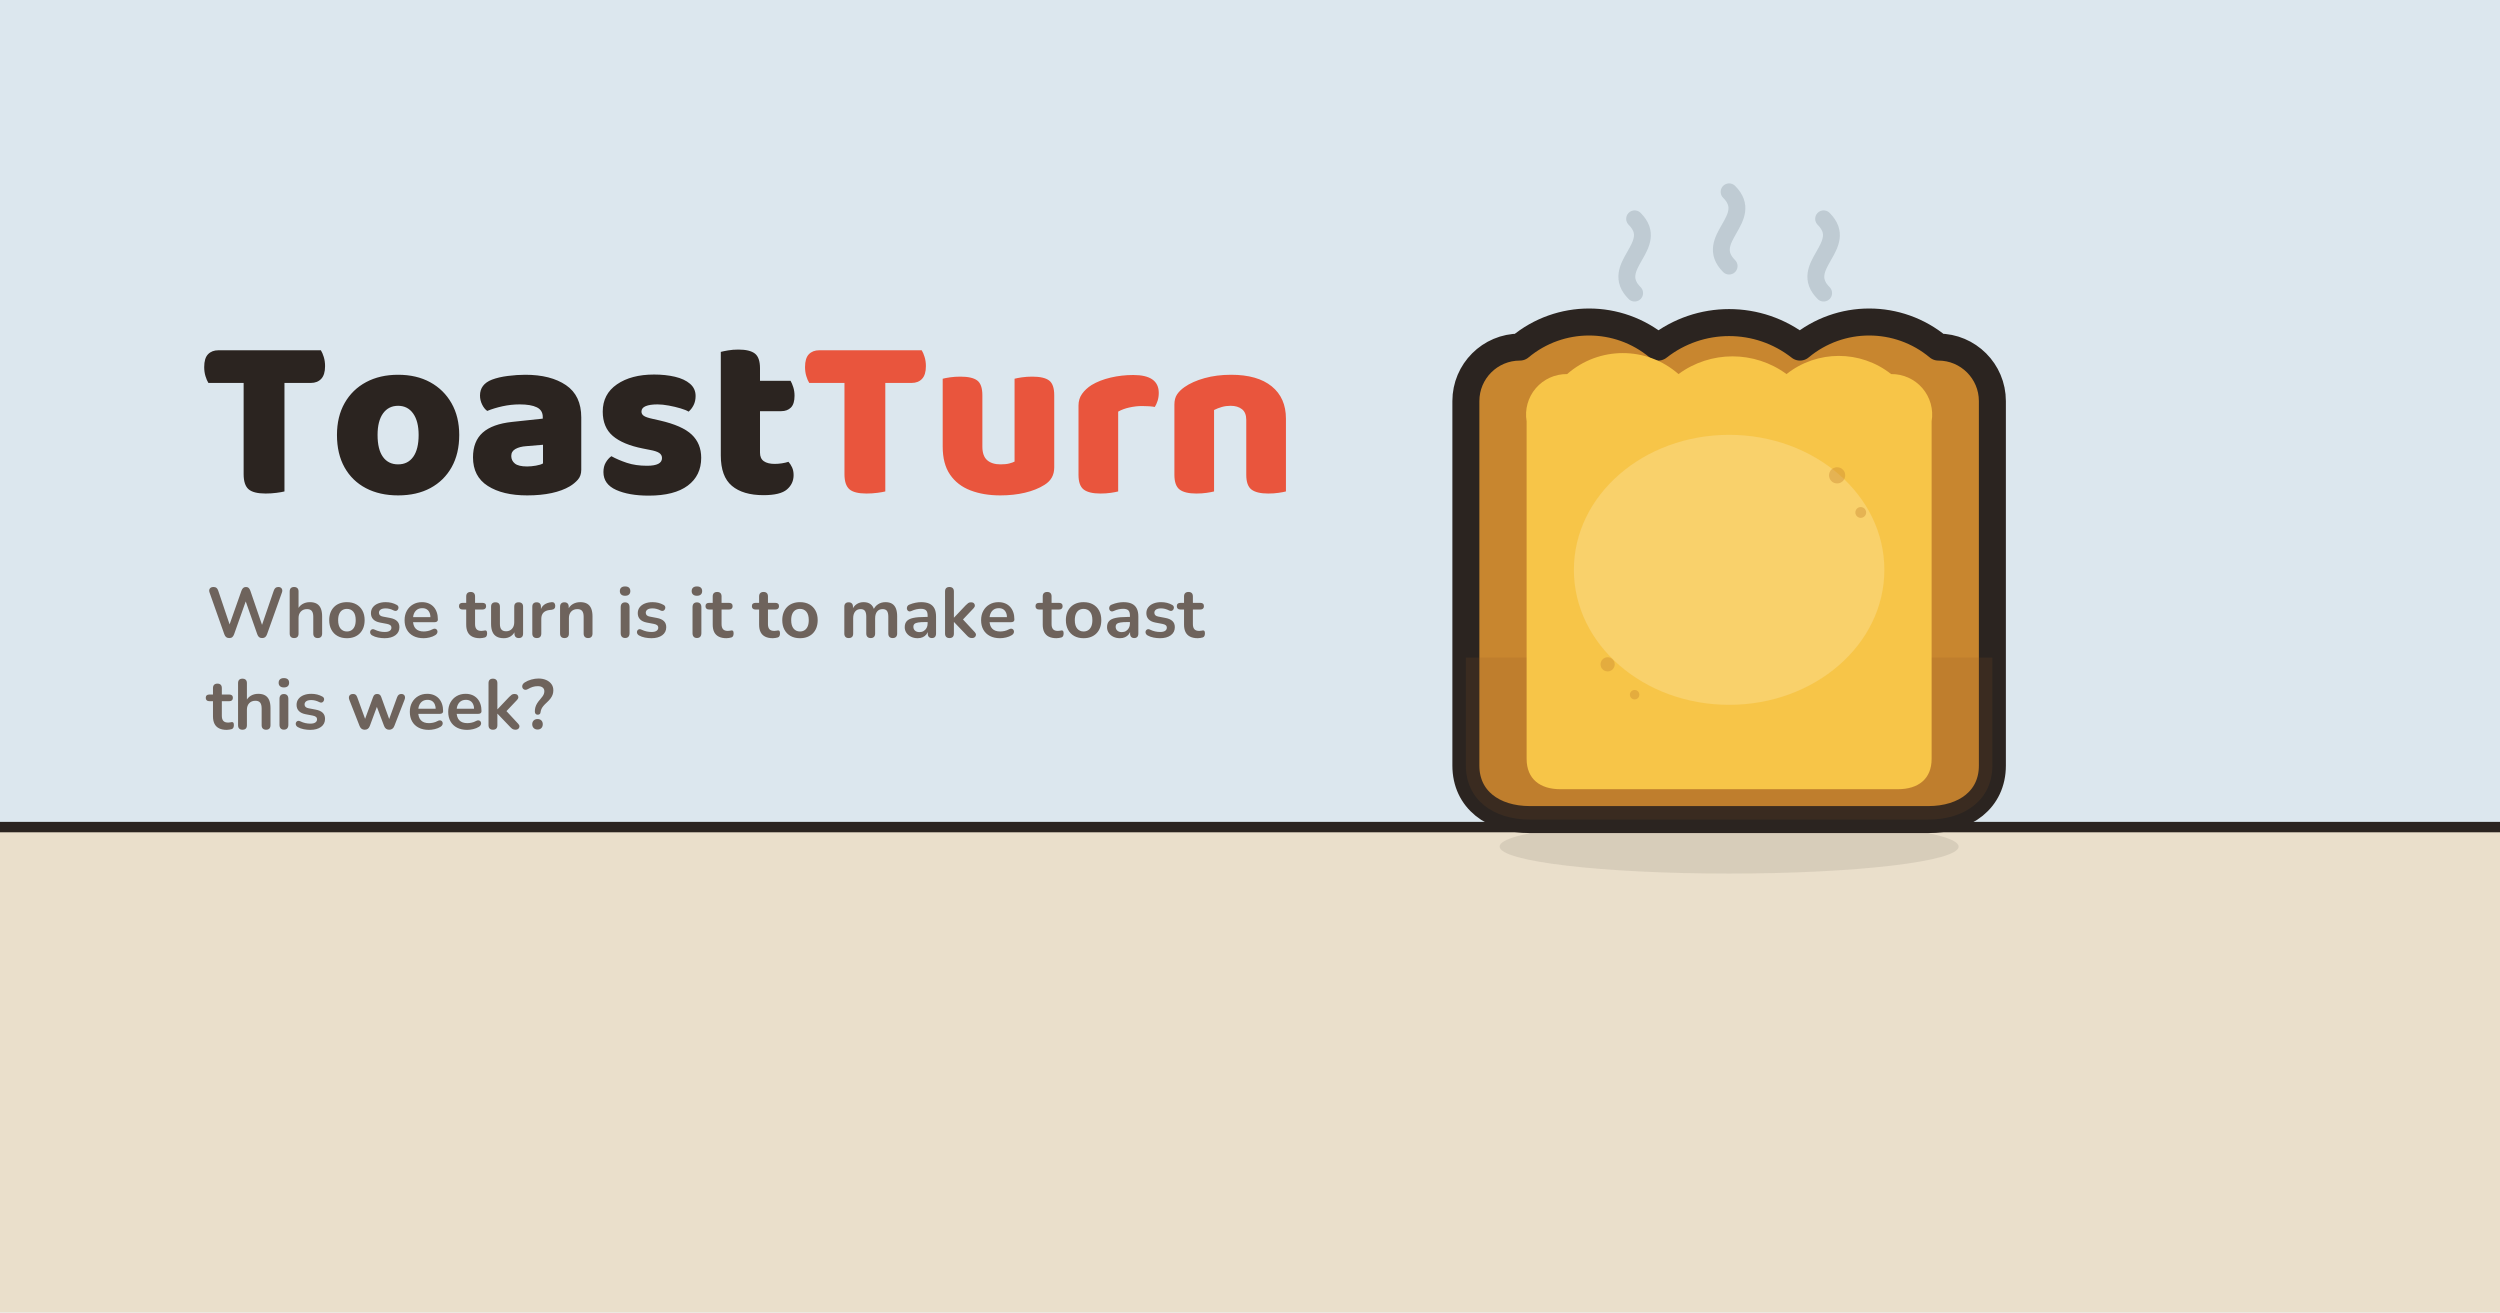
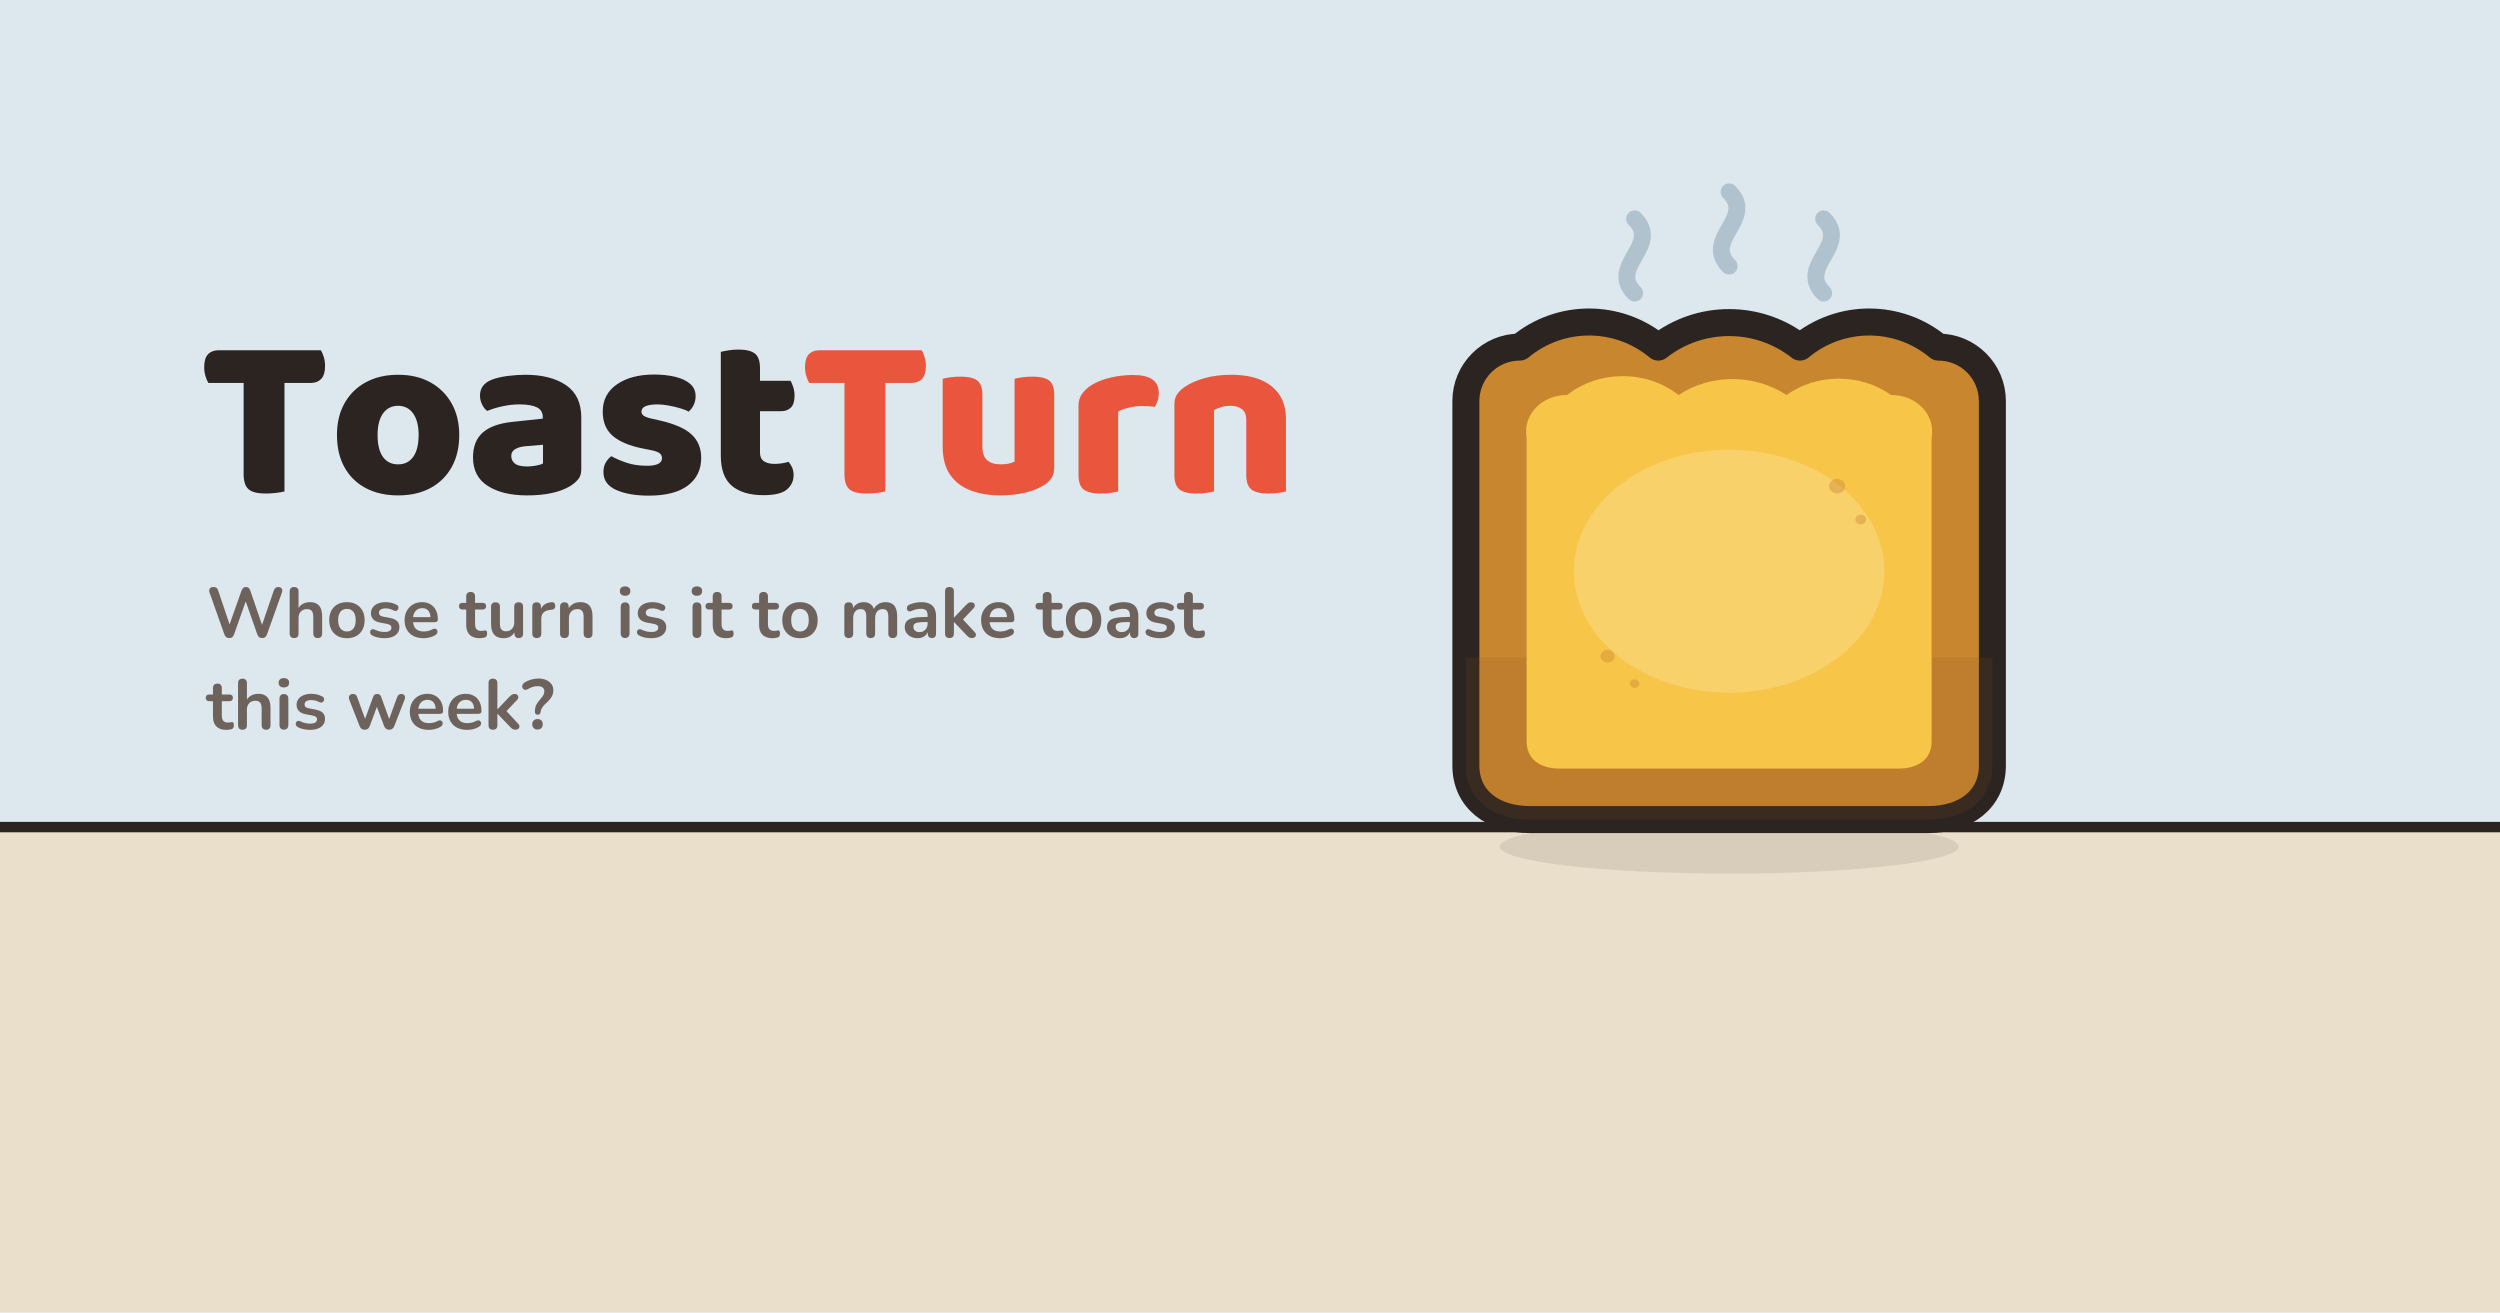
<svg xmlns="http://www.w3.org/2000/svg" width="1200" height="630" viewBox="0 0 1200 630">
  <defs>
    <clipPath id="crust">
      <path d="M46 274 V166 A16 16 0 0 1 62 150 A32 32 0 0 1 103 150 A34 34 0 0 1 145 150 A32 32 0 0 1 186 150 A16 16 0 0 1 202 166 V274 C202 284 194 290 183 290 H65 C54 290 46 284 46 274 Z" />
    </clipPath>
  </defs>
  <rect width="1200" height="630" fill="#DCE7EE" />
  <rect y="397" width="1200" height="233" fill="#EADFCB" />
  <path d="M0 397 H1200" stroke="#2B2420" stroke-width="5" />
  <g transform="translate(629.1 -76.4) scale(1.62)">
    <ellipse cx="124" cy="298" rx="68" ry="8" fill="#2B2420" opacity="0.1" />
-     <g fill="none" stroke="#AFBCC4" stroke-width="5" stroke-linecap="round" opacity="0.65">
+     <g fill="none" stroke="#96AEBC" stroke-width="5" stroke-linecap="round" opacity="0.65">
      <path d="M96 134 c-8-8 8-14 0-22" />
      <path d="M124 126 c-8-8 8-14 0-22" />
      <path d="M152 134 c-8-8 8-14 0-22" />
    </g>
    <path d="M46 274 V166 A16 16 0 0 1 62 150 A32 32 0 0 1 103 150 A34 34 0 0 1 145 150 A32 32 0 0 1 186 150 A16 16 0 0 1 202 166 V274 C202 284 194 290 183 290 H65 C54 290 46 284 46 274 Z" fill="#C8862F" stroke="#2B2420" stroke-width="8" stroke-linejoin="round" />
    <rect clip-path="url(#crust)" x="28" y="242" width="200" height="64" fill="#8A5322" opacity="0.16" />
-     <path d="M64 272 V172 A12 12 0 0 1 76 158 A25 25 0 0 1 109 158 A27 27 0 0 1 141 158 A25 25 0 0 1 172 158 A12 12 0 0 1 184 172 V272 C184 278 180 281 174 281 H74 C68 281 64 278 64 272 Z" fill="#F7C548" />
-     <ellipse cx="124" cy="216" rx="46" ry="40" fill="#FFFDF7" opacity="0.2" />
-     <g fill="#C8862F" opacity="0.4">
-       <circle cx="156" cy="188" r="2.4" />
-       <circle cx="163" cy="199" r="1.6" />
-       <circle cx="88" cy="244" r="2.1" />
-       <circle cx="96" cy="253" r="1.4" />
+     <g transform="translate(0 22) scale(1 0.9)">
+       <path d="M64 272 V172 A12 12 0 0 1 76 158 A25 25 0 0 1 109 158 A27 27 0 0 1 141 158 A25 25 0 0 1 172 158 A12 12 0 0 1 184 172 V272 C184 278 180 281 174 281 H74 C68 281 64 278 64 272 Z" fill="#F7C548" />
+       <ellipse cx="124" cy="216" rx="46" ry="40" fill="#FFFDF7" opacity="0.2" />
+       <g fill="#C8862F" opacity="0.4">
+         <circle cx="156" cy="188" r="2.4" />
+         <circle cx="163" cy="199" r="1.6" />
+         <circle cx="88" cy="244" r="2.1" />
+         <circle cx="96" cy="253" r="1.4" />
+       </g>
    </g>
  </g>
  <path d="M116.72 183.808V168.128H154.016Q154.8 169.36 155.416 171.376Q156.032 173.392 156.032 175.744Q156.032 179.888 154.184 181.848Q152.336 183.808 149.2 183.808ZM137.328 168.128V183.808H100.032Q99.248 182.576 98.632 180.56Q98.016 178.544 98.016 176.192Q98.016 171.936 99.864 170.032Q101.712 168.128 104.848 168.128ZM116.944 180.784H136.544V235.888Q135.312 236.224 132.736 236.56Q130.16 236.896 127.472 236.896Q121.648 236.896 119.296 234.824Q116.944 232.752 116.944 227.6Z M220.432 208.784Q220.432 217.744 216.792 224.24Q213.152 230.736 206.6 234.264Q200.048 237.792 191.088 237.792Q182.24 237.792 175.632 234.32Q169.024 230.848 165.384 224.352Q161.744 217.856 161.744 208.784Q161.744 199.936 165.44 193.44Q169.136 186.944 175.744 183.416Q182.352 179.888 191.088 179.888Q199.936 179.888 206.488 183.472Q213.04 187.056 216.736 193.552Q220.432 200.048 220.432 208.784ZM191.088 194.784Q186.496 194.784 183.864 198.424Q181.232 202.064 181.232 208.784Q181.232 215.728 183.808 219.312Q186.384 222.896 191.088 222.896Q195.792 222.896 198.368 219.256Q200.944 215.616 200.944 208.784Q200.944 202.176 198.312 198.48Q195.68 194.784 191.088 194.784Z M253.024 223.904Q254.928 223.904 257.224 223.512Q259.52 223.12 260.64 222.448V213.488L252.576 214.16Q249.44 214.384 247.424 215.504Q245.408 216.624 245.408 218.864Q245.408 221.104 247.144 222.504Q248.88 223.904 253.024 223.904ZM252.128 179.888Q264.336 179.888 271.672 184.872Q279.008 189.856 279.008 200.384V225.472Q279.008 228.384 277.384 230.232Q275.76 232.08 273.52 233.424Q269.936 235.552 264.784 236.672Q259.632 237.792 253.024 237.792Q241.264 237.792 234.152 233.256Q227.04 228.72 227.04 219.536Q227.04 211.808 231.688 207.664Q236.336 203.52 245.856 202.512L260.528 200.944V200.16Q260.528 196.912 257.672 195.512Q254.816 194.112 249.44 194.112Q245.296 194.112 241.208 195.008Q237.12 195.904 233.872 197.248Q232.416 196.24 231.408 194.168Q230.4 192.096 230.4 189.856Q230.4 184.48 236.112 182.24Q239.36 181.008 243.784 180.448Q248.208 179.888 252.128 179.888Z M336.576 219.76Q336.576 228.272 330.136 233.088Q323.696 237.904 311.376 237.904Q301.856 237.904 295.752 235.16Q289.648 232.416 289.648 226.592Q289.648 223.904 290.768 222.0Q291.888 220.096 293.456 218.976Q296.704 220.768 300.904 222.168Q305.104 223.568 310.592 223.568Q317.76 223.568 317.76 219.872Q317.76 218.304 316.416 217.408Q315.072 216.512 311.936 215.952L308.576 215.28Q298.944 213.376 294.128 209.232Q289.312 205.088 289.312 197.584Q289.312 189.184 296.144 184.48Q302.976 179.776 313.952 179.776Q319.44 179.776 323.976 180.84Q328.512 181.904 331.2 184.2Q333.888 186.496 333.888 190.08Q333.888 192.544 332.936 194.448Q331.984 196.352 330.528 197.584Q329.296 196.8 326.664 196.016Q324.032 195.232 321.008 194.672Q317.984 194.112 315.632 194.112Q311.936 194.112 309.92 194.952Q307.904 195.792 307.904 197.584Q307.904 198.816 309.024 199.6Q310.144 200.384 313.28 201.056L316.752 201.84Q327.504 204.304 332.04 208.616Q336.576 212.928 336.576 219.76Z M345.984 206.432H364.8V217.296Q364.8 220.096 366.648 221.384Q368.496 222.672 371.856 222.672Q373.536 222.672 375.328 222.392Q377.12 222.112 378.464 221.664Q379.472 222.784 380.2 224.352Q380.928 225.92 380.928 228.048Q380.928 232.192 377.736 234.936Q374.544 237.68 366.48 237.68Q356.624 237.68 351.304 233.2Q345.984 228.72 345.984 218.64ZM358.304 197.36V182.8H379.472Q380.144 183.92 380.76 185.824Q381.376 187.728 381.376 189.968Q381.376 193.888 379.64 195.624Q377.904 197.36 374.992 197.36ZM364.8 209.12H345.984V168.912Q347.216 168.576 349.512 168.184Q351.808 167.792 354.384 167.792Q359.872 167.792 362.336 169.696Q364.8 171.6 364.8 176.752Z" fill="#2B2420" />
  <path d="M405.12 183.808V168.128H442.416Q443.2 169.36 443.816 171.376Q444.432 173.392 444.432 175.744Q444.432 179.888 442.584 181.848Q440.736 183.808 437.6 183.808ZM425.728 168.128V183.808H388.432Q387.648 182.576 387.032 180.56Q386.416 178.544 386.416 176.192Q386.416 171.936 388.264 170.032Q390.112 168.128 393.248 168.128ZM405.344 180.784H424.944V235.888Q423.712 236.224 421.136 236.56Q418.56 236.896 415.872 236.896Q410.048 236.896 407.696 234.824Q405.344 232.752 405.344 227.6Z M452.496 214.384V206.992H471.536V214.384Q471.536 218.864 473.832 220.88Q476.128 222.896 480.272 222.896Q482.848 222.896 484.528 222.448Q486.208 222.0 486.992 221.552V206.992H506.032V224.352Q506.032 227.152 504.856 229.224Q503.68 231.296 501.328 232.752Q497.408 235.216 491.976 236.504Q486.544 237.792 480.16 237.792Q472.096 237.792 465.824 235.384Q459.552 232.976 456.024 227.824Q452.496 222.672 452.496 214.384ZM506.032 211.808H486.992V181.792Q488.224 181.456 490.52 181.12Q492.816 180.784 495.504 180.784Q501.104 180.784 503.568 182.632Q506.032 184.48 506.032 189.744ZM471.536 211.808H452.496V181.792Q453.728 181.456 456.024 181.12Q458.32 180.784 461.008 180.784Q466.608 180.784 469.072 182.632Q471.536 184.48 471.536 189.744Z M536.72 197.584V210.352H517.68V194.672Q517.68 191.424 519.416 189.016Q521.152 186.608 523.952 184.816Q527.872 182.464 533.136 181.232Q538.4 180.0 544.0 180.0Q556.208 180.0 556.208 188.624Q556.208 190.64 555.648 192.376Q555.088 194.112 554.304 195.344Q553.184 195.12 551.616 195.008Q550.048 194.896 548.144 194.896Q545.344 194.896 542.208 195.568Q539.072 196.24 536.72 197.584ZM517.68 206.432H536.72V235.888Q535.488 236.224 533.192 236.56Q530.896 236.896 528.208 236.896Q522.72 236.896 520.2 234.992Q517.68 233.088 517.68 227.936Z M617.248 200.944V211.248H598.208V201.504Q598.208 198.032 596.136 196.408Q594.064 194.784 590.704 194.784Q588.464 194.784 586.504 195.344Q584.544 195.904 582.752 196.8V211.248H563.712V194.224Q563.712 191.2 565.0 189.296Q566.288 187.392 568.528 185.824Q572.336 183.136 578.16 181.512Q583.984 179.888 590.928 179.888Q603.584 179.888 610.416 185.432Q617.248 190.976 617.248 200.944ZM563.712 206.432H582.752V235.888Q581.52 236.224 579.224 236.56Q576.928 236.896 574.24 236.896Q568.752 236.896 566.232 234.992Q563.712 233.088 563.712 227.936ZM598.208 206.432H617.248V235.888Q616.016 236.224 613.72 236.56Q611.424 236.896 608.736 236.896Q603.248 236.896 600.728 234.992Q598.208 233.088 598.208 227.936Z" fill="#E9553D" />
  <path d="M110.05 306.272Q109.132 306.272 108.571 305.83Q108.01 305.388 107.67 304.436L100.564 284.342Q100.19 283.254 100.717 282.506Q101.244 281.758 102.502 281.758Q103.42 281.758 103.93 282.183Q104.44 282.608 104.746 283.526L110.866 301.682H109.506L115.898 283.56Q116.238 282.642 116.748 282.2Q117.258 281.758 118.074 281.758Q118.89 281.758 119.366 282.2Q119.842 282.642 120.182 283.594L126.37 301.682H125.18L131.402 283.526Q131.708 282.642 132.218 282.2Q132.728 281.758 133.612 281.758Q134.7 281.758 135.21 282.506Q135.72 283.254 135.346 284.342L128.172 304.47Q127.832 305.388 127.288 305.83Q126.744 306.272 125.826 306.272Q124.908 306.272 124.364 305.83Q123.82 305.388 123.48 304.436L117.564 287.572H118.346L112.362 304.47Q112.022 305.388 111.495 305.83Q110.968 306.272 110.05 306.272Z M141.16 306.272Q140.14 306.272 139.596 305.711Q139.052 305.15 139.052 304.096V283.9Q139.052 282.846 139.596 282.302Q140.14 281.758 141.16 281.758Q142.18 281.758 142.741 282.302Q143.302 282.846 143.302 283.9V292.706H142.826Q143.574 290.904 145.155 289.969Q146.736 289.034 148.742 289.034Q150.748 289.034 152.04 289.782Q153.332 290.53 153.978 292.043Q154.624 293.556 154.624 295.868V304.096Q154.624 305.15 154.08 305.711Q153.536 306.272 152.516 306.272Q151.496 306.272 150.935 305.711Q150.374 305.15 150.374 304.096V296.072Q150.374 294.134 149.643 293.25Q148.912 292.366 147.382 292.366Q145.512 292.366 144.407 293.539Q143.302 294.712 143.302 296.65V304.096Q143.302 306.272 141.16 306.272Z M166.524 306.34Q163.94 306.34 162.036 305.286Q160.132 304.232 159.078 302.277Q158.024 300.322 158.024 297.67Q158.024 295.664 158.619 294.083Q159.214 292.502 160.336 291.363Q161.458 290.224 163.022 289.629Q164.586 289.034 166.524 289.034Q169.108 289.034 171.012 290.088Q172.916 291.142 173.97 293.08Q175.024 295.018 175.024 297.67Q175.024 299.676 174.429 301.274Q173.834 302.872 172.712 304.011Q171.59 305.15 170.026 305.745Q168.462 306.34 166.524 306.34ZM166.524 303.11Q167.782 303.11 168.734 302.498Q169.686 301.886 170.213 300.679Q170.74 299.472 170.74 297.67Q170.74 294.95 169.584 293.607Q168.428 292.264 166.524 292.264Q165.266 292.264 164.314 292.859Q163.362 293.454 162.835 294.661Q162.308 295.868 162.308 297.67Q162.308 300.356 163.464 301.733Q164.62 303.11 166.524 303.11Z M184.612 306.34Q183.15 306.34 181.518 306.034Q179.886 305.728 178.594 304.98Q178.05 304.64 177.829 304.181Q177.608 303.722 177.659 303.263Q177.71 302.804 177.999 302.464Q178.288 302.124 178.747 302.022Q179.206 301.92 179.75 302.192Q181.11 302.838 182.3 303.093Q183.49 303.348 184.646 303.348Q186.278 303.348 187.077 302.787Q187.876 302.226 187.876 301.308Q187.876 300.526 187.349 300.101Q186.822 299.676 185.768 299.472L182.368 298.826Q180.26 298.418 179.155 297.279Q178.05 296.14 178.05 294.338Q178.05 292.706 178.951 291.516Q179.852 290.326 181.45 289.68Q183.048 289.034 185.122 289.034Q186.618 289.034 187.927 289.357Q189.236 289.68 190.46 290.36Q190.97 290.632 191.157 291.074Q191.344 291.516 191.242 291.975Q191.14 292.434 190.834 292.791Q190.528 293.148 190.069 293.233Q189.61 293.318 189.032 293.046Q187.978 292.502 187.009 292.264Q186.04 292.026 185.156 292.026Q183.49 292.026 182.691 292.604Q181.892 293.182 181.892 294.134Q181.892 294.848 182.368 295.324Q182.844 295.8 183.83 295.97L187.23 296.616Q189.44 297.024 190.579 298.112Q191.718 299.2 191.718 301.036Q191.718 303.518 189.78 304.929Q187.842 306.34 184.612 306.34Z M203.312 306.34Q200.49 306.34 198.45 305.286Q196.41 304.232 195.305 302.294Q194.2 300.356 194.2 297.704Q194.2 295.12 195.271 293.182Q196.342 291.244 198.229 290.139Q200.116 289.034 202.53 289.034Q204.298 289.034 205.709 289.612Q207.12 290.19 208.123 291.278Q209.126 292.366 209.653 293.913Q210.18 295.46 210.18 297.398Q210.18 298.01 209.755 298.333Q209.33 298.656 208.548 298.656H197.634V296.208H207.188L206.644 296.718Q206.644 295.154 206.185 294.1Q205.726 293.046 204.859 292.485Q203.992 291.924 202.7 291.924Q201.272 291.924 200.269 292.587Q199.266 293.25 198.739 294.457Q198.212 295.664 198.212 297.33V297.568Q198.212 300.356 199.521 301.733Q200.83 303.11 203.38 303.11Q204.264 303.11 205.369 302.889Q206.474 302.668 207.46 302.124Q208.174 301.716 208.718 301.767Q209.262 301.818 209.585 302.158Q209.908 302.498 209.976 302.991Q210.044 303.484 209.789 303.994Q209.534 304.504 208.922 304.878Q207.732 305.626 206.185 305.983Q204.638 306.34 203.312 306.34Z M230.376 306.34Q228.166 306.34 226.687 305.592Q225.208 304.844 224.494 303.399Q223.78 301.954 223.78 299.812V292.57H222.012Q221.196 292.57 220.754 292.145Q220.312 291.72 220.312 290.972Q220.312 290.19 220.754 289.782Q221.196 289.374 222.012 289.374H223.78V286.28Q223.78 285.226 224.341 284.682Q224.902 284.138 225.922 284.138Q226.942 284.138 227.486 284.682Q228.03 285.226 228.03 286.28V289.374H231.634Q232.45 289.374 232.892 289.782Q233.334 290.19 233.334 290.972Q233.334 291.72 232.892 292.145Q232.45 292.57 231.634 292.57H228.03V299.574Q228.03 301.206 228.744 302.022Q229.458 302.838 231.056 302.838Q231.634 302.838 232.076 302.736Q232.518 302.634 232.858 302.6Q233.266 302.566 233.538 302.855Q233.81 303.144 233.81 304.028Q233.81 304.708 233.589 305.235Q233.368 305.762 232.79 305.966Q232.348 306.102 231.634 306.221Q230.92 306.34 230.376 306.34Z M241.834 306.34Q239.76 306.34 238.4 305.575Q237.04 304.81 236.377 303.28Q235.714 301.75 235.714 299.472V291.244Q235.714 290.156 236.258 289.629Q236.802 289.102 237.822 289.102Q238.842 289.102 239.403 289.629Q239.964 290.156 239.964 291.244V299.54Q239.964 301.308 240.678 302.158Q241.392 303.008 242.956 303.008Q244.656 303.008 245.744 301.835Q246.832 300.662 246.832 298.724V291.244Q246.832 290.156 247.376 289.629Q247.92 289.102 248.94 289.102Q249.96 289.102 250.521 289.629Q251.082 290.156 251.082 291.244V304.096Q251.082 306.272 249.008 306.272Q248.022 306.272 247.478 305.711Q246.934 305.15 246.934 304.096V301.512L247.41 302.532Q246.696 304.368 245.251 305.354Q243.806 306.34 241.834 306.34Z M257.678 306.272Q256.624 306.272 256.063 305.711Q255.502 305.15 255.502 304.096V291.244Q255.502 290.19 256.046 289.646Q256.59 289.102 257.576 289.102Q258.562 289.102 259.106 289.646Q259.65 290.19 259.65 291.244V293.386H259.31Q259.786 291.346 261.18 290.292Q262.574 289.238 264.886 289.034Q265.6 288.966 266.025 289.391Q266.45 289.816 266.518 290.7Q266.586 291.55 266.127 292.077Q265.668 292.604 264.75 292.706L264.002 292.774Q261.928 292.978 260.874 294.049Q259.82 295.12 259.82 297.058V304.096Q259.82 305.15 259.276 305.711Q258.732 306.272 257.678 306.272Z M270.938 306.272Q269.918 306.272 269.374 305.711Q268.83 305.15 268.83 304.096V291.244Q268.83 290.19 269.374 289.646Q269.918 289.102 270.904 289.102Q271.89 289.102 272.434 289.646Q272.978 290.19 272.978 291.244V293.556L272.604 292.706Q273.352 290.904 274.933 289.969Q276.514 289.034 278.52 289.034Q280.526 289.034 281.818 289.782Q283.11 290.53 283.756 292.043Q284.402 293.556 284.402 295.868V304.096Q284.402 305.15 283.858 305.711Q283.314 306.272 282.294 306.272Q281.274 306.272 280.713 305.711Q280.152 305.15 280.152 304.096V296.072Q280.152 294.134 279.421 293.25Q278.69 292.366 277.16 292.366Q275.29 292.366 274.185 293.539Q273.08 294.712 273.08 296.65V304.096Q273.08 306.272 270.938 306.272Z M300.042 306.238Q299.022 306.238 298.478 305.626Q297.934 305.014 297.934 303.926V291.448Q297.934 290.326 298.478 289.731Q299.022 289.136 300.042 289.136Q301.062 289.136 301.623 289.731Q302.184 290.326 302.184 291.448V303.926Q302.184 305.014 301.64 305.626Q301.096 306.238 300.042 306.238ZM300.042 285.974Q298.852 285.974 298.189 285.379Q297.526 284.784 297.526 283.73Q297.526 282.642 298.189 282.064Q298.852 281.486 300.042 281.486Q301.266 281.486 301.912 282.064Q302.558 282.642 302.558 283.73Q302.558 284.784 301.912 285.379Q301.266 285.974 300.042 285.974Z M312.69 306.34Q311.228 306.34 309.596 306.034Q307.964 305.728 306.672 304.98Q306.128 304.64 305.907 304.181Q305.686 303.722 305.737 303.263Q305.788 302.804 306.077 302.464Q306.366 302.124 306.825 302.022Q307.284 301.92 307.828 302.192Q309.188 302.838 310.378 303.093Q311.568 303.348 312.724 303.348Q314.356 303.348 315.155 302.787Q315.954 302.226 315.954 301.308Q315.954 300.526 315.427 300.101Q314.9 299.676 313.846 299.472L310.446 298.826Q308.338 298.418 307.233 297.279Q306.128 296.14 306.128 294.338Q306.128 292.706 307.029 291.516Q307.93 290.326 309.528 289.68Q311.126 289.034 313.2 289.034Q314.696 289.034 316.005 289.357Q317.314 289.68 318.538 290.36Q319.048 290.632 319.235 291.074Q319.422 291.516 319.32 291.975Q319.218 292.434 318.912 292.791Q318.606 293.148 318.147 293.233Q317.688 293.318 317.11 293.046Q316.056 292.502 315.087 292.264Q314.118 292.026 313.234 292.026Q311.568 292.026 310.769 292.604Q309.97 293.182 309.97 294.134Q309.97 294.848 310.446 295.324Q310.922 295.8 311.908 295.97L315.308 296.616Q317.518 297.024 318.657 298.112Q319.796 299.2 319.796 301.036Q319.796 303.518 317.858 304.929Q315.92 306.34 312.69 306.34Z M334.518 306.238Q333.498 306.238 332.954 305.626Q332.41 305.014 332.41 303.926V291.448Q332.41 290.326 332.954 289.731Q333.498 289.136 334.518 289.136Q335.538 289.136 336.099 289.731Q336.66 290.326 336.66 291.448V303.926Q336.66 305.014 336.116 305.626Q335.572 306.238 334.518 306.238ZM334.518 285.974Q333.328 285.974 332.665 285.379Q332.002 284.784 332.002 283.73Q332.002 282.642 332.665 282.064Q333.328 281.486 334.518 281.486Q335.742 281.486 336.388 282.064Q337.034 282.642 337.034 283.73Q337.034 284.784 336.388 285.379Q335.742 285.974 334.518 285.974Z M348.696 306.34Q346.486 306.34 345.007 305.592Q343.528 304.844 342.814 303.399Q342.1 301.954 342.1 299.812V292.57H340.332Q339.516 292.57 339.074 292.145Q338.632 291.72 338.632 290.972Q338.632 290.19 339.074 289.782Q339.516 289.374 340.332 289.374H342.1V286.28Q342.1 285.226 342.661 284.682Q343.222 284.138 344.242 284.138Q345.262 284.138 345.806 284.682Q346.35 285.226 346.35 286.28V289.374H349.954Q350.77 289.374 351.212 289.782Q351.654 290.19 351.654 290.972Q351.654 291.72 351.212 292.145Q350.77 292.57 349.954 292.57H346.35V299.574Q346.35 301.206 347.064 302.022Q347.778 302.838 349.376 302.838Q349.954 302.838 350.396 302.736Q350.838 302.634 351.178 302.6Q351.586 302.566 351.858 302.855Q352.13 303.144 352.13 304.028Q352.13 304.708 351.909 305.235Q351.688 305.762 351.11 305.966Q350.668 306.102 349.954 306.221Q349.24 306.34 348.696 306.34Z M370.966 306.34Q368.756 306.34 367.277 305.592Q365.798 304.844 365.084 303.399Q364.37 301.954 364.37 299.812V292.57H362.602Q361.786 292.57 361.344 292.145Q360.902 291.72 360.902 290.972Q360.902 290.19 361.344 289.782Q361.786 289.374 362.602 289.374H364.37V286.28Q364.37 285.226 364.931 284.682Q365.492 284.138 366.512 284.138Q367.532 284.138 368.076 284.682Q368.62 285.226 368.62 286.28V289.374H372.224Q373.04 289.374 373.482 289.782Q373.924 290.19 373.924 290.972Q373.924 291.72 373.482 292.145Q373.04 292.57 372.224 292.57H368.62V299.574Q368.62 301.206 369.334 302.022Q370.048 302.838 371.646 302.838Q372.224 302.838 372.666 302.736Q373.108 302.634 373.448 302.6Q373.856 302.566 374.128 302.855Q374.4 303.144 374.4 304.028Q374.4 304.708 374.179 305.235Q373.958 305.762 373.38 305.966Q372.938 306.102 372.224 306.221Q371.51 306.34 370.966 306.34Z M383.988 306.34Q381.404 306.34 379.5 305.286Q377.596 304.232 376.542 302.277Q375.488 300.322 375.488 297.67Q375.488 295.664 376.083 294.083Q376.678 292.502 377.8 291.363Q378.922 290.224 380.486 289.629Q382.05 289.034 383.988 289.034Q386.572 289.034 388.476 290.088Q390.38 291.142 391.434 293.08Q392.488 295.018 392.488 297.67Q392.488 299.676 391.893 301.274Q391.298 302.872 390.176 304.011Q389.054 305.15 387.49 305.745Q385.926 306.34 383.988 306.34ZM383.988 303.11Q385.246 303.11 386.198 302.498Q387.15 301.886 387.677 300.679Q388.204 299.472 388.204 297.67Q388.204 294.95 387.048 293.607Q385.892 292.264 383.988 292.264Q382.73 292.264 381.778 292.859Q380.826 293.454 380.299 294.661Q379.772 295.868 379.772 297.67Q379.772 300.356 380.928 301.733Q382.084 303.11 383.988 303.11Z M407.38 306.272Q406.36 306.272 405.816 305.711Q405.272 305.15 405.272 304.096V291.244Q405.272 290.19 405.816 289.646Q406.36 289.102 407.346 289.102Q408.332 289.102 408.876 289.646Q409.42 290.19 409.42 291.244V293.726L409.046 292.706Q409.726 291.006 411.154 290.02Q412.582 289.034 414.554 289.034Q416.56 289.034 417.852 289.986Q419.144 290.938 419.654 292.91H419.178Q419.858 291.108 421.422 290.071Q422.986 289.034 425.026 289.034Q426.93 289.034 428.171 289.782Q429.412 290.53 430.024 292.043Q430.636 293.556 430.636 295.868V304.096Q430.636 305.15 430.075 305.711Q429.514 306.272 428.494 306.272Q427.474 306.272 426.93 305.711Q426.386 305.15 426.386 304.096V296.038Q426.386 294.134 425.757 293.25Q425.128 292.366 423.632 292.366Q421.966 292.366 421.014 293.539Q420.062 294.712 420.062 296.786V304.096Q420.062 305.15 419.518 305.711Q418.974 306.272 417.954 306.272Q416.934 306.272 416.373 305.711Q415.812 305.15 415.812 304.096V296.038Q415.812 294.134 415.183 293.25Q414.554 292.366 413.092 292.366Q411.426 292.366 410.474 293.539Q409.522 294.712 409.522 296.786V304.096Q409.522 306.272 407.38 306.272Z M440.496 306.34Q438.694 306.34 437.283 305.643Q435.872 304.946 435.073 303.756Q434.274 302.566 434.274 301.07Q434.274 299.234 435.226 298.163Q436.178 297.092 438.32 296.616Q440.462 296.14 444.066 296.14H445.766V298.588H444.1Q441.992 298.588 440.734 298.792Q439.476 298.996 438.949 299.489Q438.422 299.982 438.422 300.866Q438.422 301.988 439.204 302.702Q439.986 303.416 441.38 303.416Q442.502 303.416 443.369 302.889Q444.236 302.362 444.746 301.444Q445.256 300.526 445.256 299.336V295.426Q445.256 293.726 444.508 292.978Q443.76 292.23 441.992 292.23Q441.006 292.23 439.867 292.468Q438.728 292.706 437.47 293.284Q436.824 293.59 436.331 293.454Q435.838 293.318 435.566 292.893Q435.294 292.468 435.294 291.958Q435.294 291.448 435.566 290.955Q435.838 290.462 436.484 290.224Q438.048 289.578 439.493 289.306Q440.938 289.034 442.128 289.034Q444.576 289.034 446.157 289.782Q447.738 290.53 448.52 292.043Q449.302 293.556 449.302 295.936V304.096Q449.302 305.15 448.792 305.711Q448.282 306.272 447.33 306.272Q446.378 306.272 445.851 305.711Q445.324 305.15 445.324 304.096V302.464H445.596Q445.358 303.654 444.661 304.521Q443.964 305.388 442.91 305.864Q441.856 306.34 440.496 306.34Z M455.728 306.272Q454.708 306.272 454.164 305.711Q453.62 305.15 453.62 304.096V283.9Q453.62 282.846 454.164 282.302Q454.708 281.758 455.728 281.758Q456.748 281.758 457.309 282.302Q457.87 282.846 457.87 283.9V296.446H457.938L463.548 290.53Q464.228 289.85 464.738 289.476Q465.248 289.102 466.132 289.102Q467.016 289.102 467.475 289.561Q467.934 290.02 467.934 290.666Q467.934 291.312 467.322 291.958L461.406 298.214V296.446L467.9 303.45Q468.512 304.096 468.461 304.759Q468.41 305.422 467.9 305.847Q467.39 306.272 466.608 306.272Q465.656 306.272 465.095 305.898Q464.534 305.524 463.854 304.776L457.938 298.588H457.87V304.096Q457.87 306.272 455.728 306.272Z M480.038 306.34Q477.216 306.34 475.176 305.286Q473.136 304.232 472.031 302.294Q470.926 300.356 470.926 297.704Q470.926 295.12 471.997 293.182Q473.068 291.244 474.955 290.139Q476.842 289.034 479.256 289.034Q481.024 289.034 482.435 289.612Q483.846 290.19 484.849 291.278Q485.852 292.366 486.379 293.913Q486.906 295.46 486.906 297.398Q486.906 298.01 486.481 298.333Q486.056 298.656 485.274 298.656H474.36V296.208H483.914L483.37 296.718Q483.37 295.154 482.911 294.1Q482.452 293.046 481.585 292.485Q480.718 291.924 479.426 291.924Q477.998 291.924 476.995 292.587Q475.992 293.25 475.465 294.457Q474.938 295.664 474.938 297.33V297.568Q474.938 300.356 476.247 301.733Q477.556 303.11 480.106 303.11Q480.99 303.11 482.095 302.889Q483.2 302.668 484.186 302.124Q484.9 301.716 485.444 301.767Q485.988 301.818 486.311 302.158Q486.634 302.498 486.702 302.991Q486.77 303.484 486.515 303.994Q486.26 304.504 485.648 304.878Q484.458 305.626 482.911 305.983Q481.364 306.34 480.038 306.34Z M507.102 306.34Q504.892 306.34 503.413 305.592Q501.934 304.844 501.22 303.399Q500.506 301.954 500.506 299.812V292.57H498.738Q497.922 292.57 497.48 292.145Q497.038 291.72 497.038 290.972Q497.038 290.19 497.48 289.782Q497.922 289.374 498.738 289.374H500.506V286.28Q500.506 285.226 501.067 284.682Q501.628 284.138 502.648 284.138Q503.668 284.138 504.212 284.682Q504.756 285.226 504.756 286.28V289.374H508.36Q509.176 289.374 509.618 289.782Q510.06 290.19 510.06 290.972Q510.06 291.72 509.618 292.145Q509.176 292.57 508.36 292.57H504.756V299.574Q504.756 301.206 505.47 302.022Q506.184 302.838 507.782 302.838Q508.36 302.838 508.802 302.736Q509.244 302.634 509.584 302.6Q509.992 302.566 510.264 302.855Q510.536 303.144 510.536 304.028Q510.536 304.708 510.315 305.235Q510.094 305.762 509.516 305.966Q509.074 306.102 508.36 306.221Q507.646 306.34 507.102 306.34Z M520.124 306.34Q517.54 306.34 515.636 305.286Q513.732 304.232 512.678 302.277Q511.624 300.322 511.624 297.67Q511.624 295.664 512.219 294.083Q512.814 292.502 513.936 291.363Q515.058 290.224 516.622 289.629Q518.186 289.034 520.124 289.034Q522.708 289.034 524.612 290.088Q526.516 291.142 527.57 293.08Q528.624 295.018 528.624 297.67Q528.624 299.676 528.029 301.274Q527.434 302.872 526.312 304.011Q525.19 305.15 523.626 305.745Q522.062 306.34 520.124 306.34ZM520.124 303.11Q521.382 303.11 522.334 302.498Q523.286 301.886 523.813 300.679Q524.34 299.472 524.34 297.67Q524.34 294.95 523.184 293.607Q522.028 292.264 520.124 292.264Q518.866 292.264 517.914 292.859Q516.962 293.454 516.435 294.661Q515.908 295.868 515.908 297.67Q515.908 300.356 517.064 301.733Q518.22 303.11 520.124 303.11Z M537.6 306.34Q535.798 306.34 534.387 305.643Q532.976 304.946 532.177 303.756Q531.378 302.566 531.378 301.07Q531.378 299.234 532.33 298.163Q533.282 297.092 535.424 296.616Q537.566 296.14 541.17 296.14H542.87V298.588H541.204Q539.096 298.588 537.838 298.792Q536.58 298.996 536.053 299.489Q535.526 299.982 535.526 300.866Q535.526 301.988 536.308 302.702Q537.09 303.416 538.484 303.416Q539.606 303.416 540.473 302.889Q541.34 302.362 541.85 301.444Q542.36 300.526 542.36 299.336V295.426Q542.36 293.726 541.612 292.978Q540.864 292.23 539.096 292.23Q538.11 292.23 536.971 292.468Q535.832 292.706 534.574 293.284Q533.928 293.59 533.435 293.454Q532.942 293.318 532.67 292.893Q532.398 292.468 532.398 291.958Q532.398 291.448 532.67 290.955Q532.942 290.462 533.588 290.224Q535.152 289.578 536.597 289.306Q538.042 289.034 539.232 289.034Q541.68 289.034 543.261 289.782Q544.842 290.53 545.624 292.043Q546.406 293.556 546.406 295.936V304.096Q546.406 305.15 545.896 305.711Q545.386 306.272 544.434 306.272Q543.482 306.272 542.955 305.711Q542.428 305.15 542.428 304.096V302.464H542.7Q542.462 303.654 541.765 304.521Q541.068 305.388 540.014 305.864Q538.96 306.34 537.6 306.34Z M556.81 306.34Q555.348 306.34 553.716 306.034Q552.084 305.728 550.792 304.98Q550.248 304.64 550.027 304.181Q549.806 303.722 549.857 303.263Q549.908 302.804 550.197 302.464Q550.486 302.124 550.945 302.022Q551.404 301.92 551.948 302.192Q553.308 302.838 554.498 303.093Q555.688 303.348 556.844 303.348Q558.476 303.348 559.275 302.787Q560.074 302.226 560.074 301.308Q560.074 300.526 559.547 300.101Q559.02 299.676 557.966 299.472L554.566 298.826Q552.458 298.418 551.353 297.279Q550.248 296.14 550.248 294.338Q550.248 292.706 551.149 291.516Q552.05 290.326 553.648 289.68Q555.246 289.034 557.32 289.034Q558.816 289.034 560.125 289.357Q561.434 289.68 562.658 290.36Q563.168 290.632 563.355 291.074Q563.542 291.516 563.44 291.975Q563.338 292.434 563.032 292.791Q562.726 293.148 562.267 293.233Q561.808 293.318 561.23 293.046Q560.176 292.502 559.207 292.264Q558.238 292.026 557.354 292.026Q555.688 292.026 554.889 292.604Q554.09 293.182 554.09 294.134Q554.09 294.848 554.566 295.324Q555.042 295.8 556.028 295.97L559.428 296.616Q561.638 297.024 562.777 298.112Q563.916 299.2 563.916 301.036Q563.916 303.518 561.978 304.929Q560.04 306.34 556.81 306.34Z M574.932 306.34Q572.722 306.34 571.243 305.592Q569.764 304.844 569.05 303.399Q568.336 301.954 568.336 299.812V292.57H566.568Q565.752 292.57 565.31 292.145Q564.868 291.72 564.868 290.972Q564.868 290.19 565.31 289.782Q565.752 289.374 566.568 289.374H568.336V286.28Q568.336 285.226 568.897 284.682Q569.458 284.138 570.478 284.138Q571.498 284.138 572.042 284.682Q572.586 285.226 572.586 286.28V289.374H576.19Q577.006 289.374 577.448 289.782Q577.89 290.19 577.89 290.972Q577.89 291.72 577.448 292.145Q577.006 292.57 576.19 292.57H572.586V299.574Q572.586 301.206 573.3 302.022Q574.014 302.838 575.612 302.838Q576.19 302.838 576.632 302.736Q577.074 302.634 577.414 302.6Q577.822 302.566 578.094 302.855Q578.366 303.144 578.366 304.028Q578.366 304.708 578.145 305.235Q577.924 305.762 577.346 305.966Q576.904 306.102 576.19 306.221Q575.476 306.34 574.932 306.34Z" fill="#6E635C" />
  <path d="M108.826 350.34Q106.616 350.34 105.137 349.592Q103.658 348.844 102.944 347.399Q102.23 345.954 102.23 343.812V336.57H100.462Q99.646 336.57 99.204 336.145Q98.762 335.72 98.762 334.972Q98.762 334.19 99.204 333.782Q99.646 333.374 100.462 333.374H102.23V330.28Q102.23 329.226 102.791 328.682Q103.352 328.138 104.372 328.138Q105.392 328.138 105.936 328.682Q106.48 329.226 106.48 330.28V333.374H110.084Q110.9 333.374 111.342 333.782Q111.784 334.19 111.784 334.972Q111.784 335.72 111.342 336.145Q110.9 336.57 110.084 336.57H106.48V343.574Q106.48 345.206 107.194 346.022Q107.908 346.838 109.506 346.838Q110.084 346.838 110.526 346.736Q110.968 346.634 111.308 346.6Q111.716 346.566 111.988 346.855Q112.26 347.144 112.26 348.028Q112.26 348.708 112.039 349.235Q111.818 349.762 111.24 349.966Q110.798 350.102 110.084 350.221Q109.37 350.34 108.826 350.34Z M116.374 350.272Q115.354 350.272 114.81 349.711Q114.266 349.15 114.266 348.096V327.9Q114.266 326.846 114.81 326.302Q115.354 325.758 116.374 325.758Q117.394 325.758 117.955 326.302Q118.516 326.846 118.516 327.9V336.706H118.04Q118.788 334.904 120.369 333.969Q121.95 333.034 123.956 333.034Q125.962 333.034 127.254 333.782Q128.546 334.53 129.192 336.043Q129.838 337.556 129.838 339.868V348.096Q129.838 349.15 129.294 349.711Q128.75 350.272 127.73 350.272Q126.71 350.272 126.149 349.711Q125.588 349.15 125.588 348.096V340.072Q125.588 338.134 124.857 337.25Q124.126 336.366 122.596 336.366Q120.726 336.366 119.621 337.539Q118.516 338.712 118.516 340.65V348.096Q118.516 350.272 116.374 350.272Z M136.264 350.238Q135.244 350.238 134.7 349.626Q134.156 349.014 134.156 347.926V335.448Q134.156 334.326 134.7 333.731Q135.244 333.136 136.264 333.136Q137.284 333.136 137.845 333.731Q138.406 334.326 138.406 335.448V347.926Q138.406 349.014 137.862 349.626Q137.318 350.238 136.264 350.238ZM136.264 329.974Q135.074 329.974 134.411 329.379Q133.748 328.784 133.748 327.73Q133.748 326.642 134.411 326.064Q135.074 325.486 136.264 325.486Q137.488 325.486 138.134 326.064Q138.78 326.642 138.78 327.73Q138.78 328.784 138.134 329.379Q137.488 329.974 136.264 329.974Z M148.912 350.34Q147.45 350.34 145.818 350.034Q144.186 349.728 142.894 348.98Q142.35 348.64 142.129 348.181Q141.908 347.722 141.959 347.263Q142.01 346.804 142.299 346.464Q142.588 346.124 143.047 346.022Q143.506 345.92 144.05 346.192Q145.41 346.838 146.6 347.093Q147.79 347.348 148.946 347.348Q150.578 347.348 151.377 346.787Q152.176 346.226 152.176 345.308Q152.176 344.526 151.649 344.101Q151.122 343.676 150.068 343.472L146.668 342.826Q144.56 342.418 143.455 341.279Q142.35 340.14 142.35 338.338Q142.35 336.706 143.251 335.516Q144.152 334.326 145.75 333.68Q147.348 333.034 149.422 333.034Q150.918 333.034 152.227 333.357Q153.536 333.68 154.76 334.36Q155.27 334.632 155.457 335.074Q155.644 335.516 155.542 335.975Q155.44 336.434 155.134 336.791Q154.828 337.148 154.369 337.233Q153.91 337.318 153.332 337.046Q152.278 336.502 151.309 336.264Q150.34 336.026 149.456 336.026Q147.79 336.026 146.991 336.604Q146.192 337.182 146.192 338.134Q146.192 338.848 146.668 339.324Q147.144 339.8 148.13 339.97L151.53 340.616Q153.74 341.024 154.879 342.112Q156.018 343.2 156.018 345.036Q156.018 347.518 154.08 348.929Q152.142 350.34 148.912 350.34Z M175.058 350.272Q174.208 350.272 173.596 349.847Q172.984 349.422 172.61 348.504L167.68 335.924Q167.374 335.108 167.493 334.479Q167.612 333.85 168.122 333.476Q168.632 333.102 169.482 333.102Q170.23 333.102 170.706 333.459Q171.182 333.816 171.522 334.802L175.636 346.124H174.854L179.104 334.53Q179.376 333.782 179.835 333.442Q180.294 333.102 181.042 333.102Q181.79 333.102 182.266 333.459Q182.742 333.816 182.98 334.53L187.162 346.124H186.448L190.596 334.7Q190.936 333.782 191.463 333.442Q191.99 333.102 192.636 333.102Q193.452 333.102 193.894 333.51Q194.336 333.918 194.404 334.547Q194.472 335.176 194.166 335.924L189.27 348.504Q188.93 349.388 188.301 349.83Q187.672 350.272 186.822 350.272Q185.972 350.272 185.343 349.83Q184.714 349.388 184.374 348.504L179.92 336.706H181.858L177.506 348.47Q177.166 349.388 176.554 349.83Q175.942 350.272 175.058 350.272Z M205.828 350.34Q203.006 350.34 200.966 349.286Q198.926 348.232 197.821 346.294Q196.716 344.356 196.716 341.704Q196.716 339.12 197.787 337.182Q198.858 335.244 200.745 334.139Q202.632 333.034 205.046 333.034Q206.814 333.034 208.225 333.612Q209.636 334.19 210.639 335.278Q211.642 336.366 212.169 337.913Q212.696 339.46 212.696 341.398Q212.696 342.01 212.271 342.333Q211.846 342.656 211.064 342.656H200.15V340.208H209.704L209.16 340.718Q209.16 339.154 208.701 338.1Q208.242 337.046 207.375 336.485Q206.508 335.924 205.216 335.924Q203.788 335.924 202.785 336.587Q201.782 337.25 201.255 338.457Q200.728 339.664 200.728 341.33V341.568Q200.728 344.356 202.037 345.733Q203.346 347.11 205.896 347.11Q206.78 347.11 207.885 346.889Q208.99 346.668 209.976 346.124Q210.69 345.716 211.234 345.767Q211.778 345.818 212.101 346.158Q212.424 346.498 212.492 346.991Q212.56 347.484 212.305 347.994Q212.05 348.504 211.438 348.878Q210.248 349.626 208.701 349.983Q207.154 350.34 205.828 350.34Z M224.256 350.34Q221.434 350.34 219.394 349.286Q217.354 348.232 216.249 346.294Q215.144 344.356 215.144 341.704Q215.144 339.12 216.215 337.182Q217.286 335.244 219.173 334.139Q221.06 333.034 223.474 333.034Q225.242 333.034 226.653 333.612Q228.064 334.19 229.067 335.278Q230.07 336.366 230.597 337.913Q231.124 339.46 231.124 341.398Q231.124 342.01 230.699 342.333Q230.274 342.656 229.492 342.656H218.578V340.208H228.132L227.588 340.718Q227.588 339.154 227.129 338.1Q226.67 337.046 225.803 336.485Q224.936 335.924 223.644 335.924Q222.216 335.924 221.213 336.587Q220.21 337.25 219.683 338.457Q219.156 339.664 219.156 341.33V341.568Q219.156 344.356 220.465 345.733Q221.774 347.11 224.324 347.11Q225.208 347.11 226.313 346.889Q227.418 346.668 228.404 346.124Q229.118 345.716 229.662 345.767Q230.206 345.818 230.529 346.158Q230.852 346.498 230.92 346.991Q230.988 347.484 230.733 347.994Q230.478 348.504 229.866 348.878Q228.676 349.626 227.129 349.983Q225.582 350.34 224.256 350.34Z M236.598 350.272Q235.578 350.272 235.034 349.711Q234.49 349.15 234.49 348.096V327.9Q234.49 326.846 235.034 326.302Q235.578 325.758 236.598 325.758Q237.618 325.758 238.179 326.302Q238.74 326.846 238.74 327.9V340.446H238.808L244.418 334.53Q245.098 333.85 245.608 333.476Q246.118 333.102 247.002 333.102Q247.886 333.102 248.345 333.561Q248.804 334.02 248.804 334.666Q248.804 335.312 248.192 335.958L242.276 342.214V340.446L248.77 347.45Q249.382 348.096 249.331 348.759Q249.28 349.422 248.77 349.847Q248.26 350.272 247.478 350.272Q246.526 350.272 245.965 349.898Q245.404 349.524 244.724 348.776L238.808 342.588H238.74V348.096Q238.74 350.272 236.598 350.272Z M258.086 343.064Q257.44 343.064 257.083 342.639Q256.726 342.214 256.726 341.5Q256.726 340.446 256.981 339.511Q257.236 338.576 257.814 337.624Q258.392 336.672 259.344 335.618Q260.058 334.802 260.483 334.173Q260.908 333.544 261.095 332.966Q261.282 332.388 261.282 331.776Q261.282 330.654 260.466 330.008Q259.65 329.362 258.154 329.362Q256.794 329.362 255.689 329.719Q254.584 330.076 253.462 330.722Q252.714 331.164 252.119 331.113Q251.524 331.062 251.15 330.688Q250.776 330.314 250.674 329.77Q250.572 329.226 250.844 328.648Q251.116 328.07 251.83 327.594Q253.224 326.676 255.026 326.183Q256.828 325.69 258.426 325.69Q260.568 325.69 262.183 326.404Q263.798 327.118 264.699 328.376Q265.6 329.634 265.6 331.334Q265.6 332.388 265.294 333.323Q264.988 334.258 264.308 335.193Q263.628 336.128 262.438 337.216Q261.384 338.168 260.755 338.95Q260.126 339.732 259.837 340.446Q259.548 341.16 259.446 341.976Q259.412 342.452 259.055 342.758Q258.698 343.064 258.086 343.064ZM258.018 350.17Q256.862 350.17 256.165 349.456Q255.468 348.742 255.468 347.62Q255.468 346.532 256.165 345.835Q256.862 345.138 258.018 345.138Q259.208 345.138 259.871 345.835Q260.534 346.532 260.534 347.62Q260.534 348.742 259.871 349.456Q259.208 350.17 258.018 350.17Z" fill="#6E635C" />
</svg>
